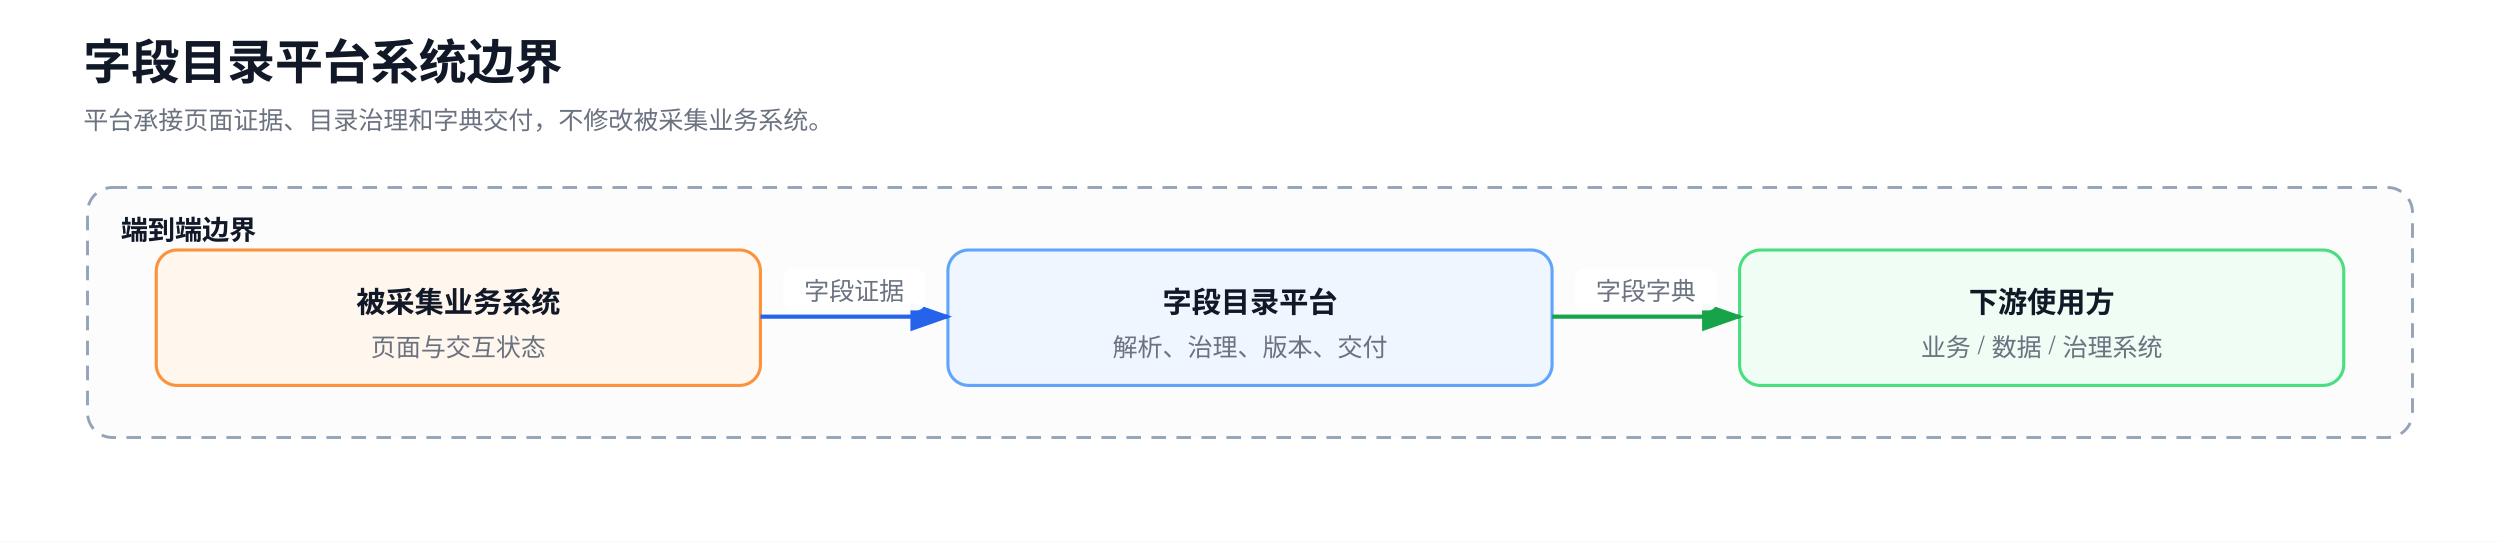
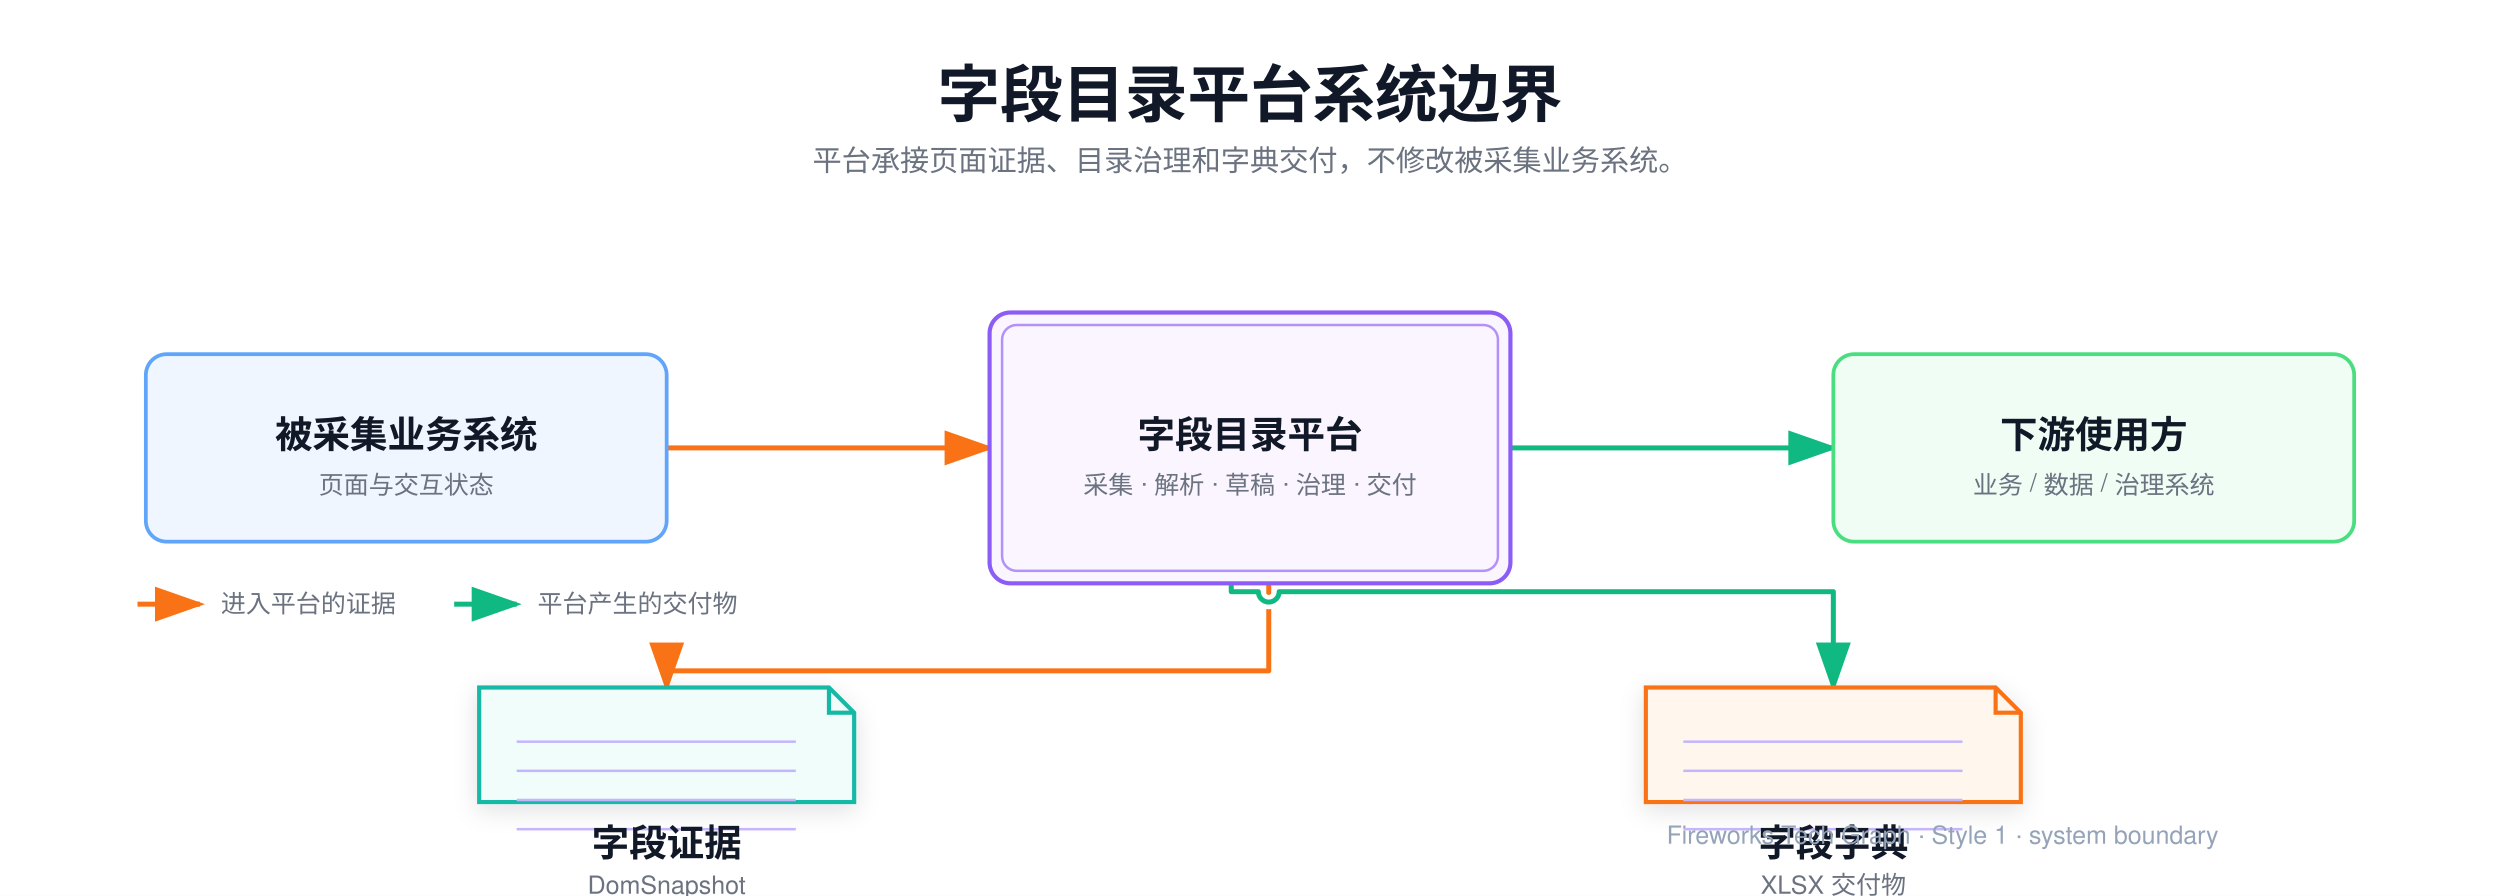
- <svg xmlns="http://www.w3.org/2000/svg" viewBox="0 0 1200 260" width="1200" height="260">
-   <style>text{font-family:'Helvetica Neue',Helvetica,Arial,'PingFang SC','Microsoft YaHei',sans-serif;fill:#111827} .muted{fill:#6b7280} .small{font-size:12px} .title{font-size:23px;font-weight:700} .node{font-size:14px;font-weight:600}</style>
+ <svg xmlns="http://www.w3.org/2000/svg" viewBox="0 0 1200 430" width="1200" height="430" data-generator="fireworks-tech-graph" data-schema-version="1" data-text-metrics="heuristic-v1" data-style-id="1" data-visual-theme="Flat Icon" data-diagram-type="architecture" data-motion-scene="" data-semantic-profile="generic" data-semantic-valid="true" data-quality-profile="standard" data-max-bends-per-edge="12" data-max-total-bends="100" data-max-route-stretch="5.0" data-max-bridged-crossings="8" data-min-node-gap="0.0" data-min-container-gutter="0.0" data-min-label-clearance="2.0" data-min-segment-length="0.0">
  <defs>
-     <marker id="arrow-blue" markerWidth="10" markerHeight="7" refX="9" refY="3.5" orient="auto">
-       <polygon points="0 0,10 3.5,0 7" fill="#2563eb" />
+     <marker id="arrowA" markerWidth="10" markerHeight="7" refX="9" refY="3.5" orient="auto">
+       <polygon points="0 0, 10 3.5, 0 7" fill="#7c3aed" />
    </marker>
-     <marker id="arrow-purple" markerWidth="10" markerHeight="7" refX="9" refY="3.5" orient="auto">
-       <polygon points="0 0,10 3.5,0 7" fill="#9333ea" />
+     <marker id="arrowB" markerWidth="10" markerHeight="7" refX="9" refY="3.5" orient="auto">
+       <polygon points="0 0, 10 3.5, 0 7" fill="#10b981" />
    </marker>
-     <marker id="arrow-green" markerWidth="10" markerHeight="7" refX="9" refY="3.5" orient="auto">
-       <polygon points="0 0,10 3.5,0 7" fill="#16a34a" />
+     <marker id="arrowC" markerWidth="10" markerHeight="7" refX="9" refY="3.5" orient="auto">
+       <polygon points="0 0, 10 3.5, 0 7" fill="#2563eb" />
    </marker>
-     <marker id="arrow-orange" markerWidth="10" markerHeight="7" refX="9" refY="3.5" orient="auto">
-       <polygon points="0 0,10 3.5,0 7" fill="#ea580c" />
+     <marker id="arrowE" markerWidth="10" markerHeight="7" refX="9" refY="3.5" orient="auto">
+       <polygon points="0 0, 10 3.5, 0 7" fill="#f97316" />
    </marker>
-     <marker id="arrow-red" markerWidth="10" markerHeight="7" refX="9" refY="3.5" orient="auto">
-       <polygon points="0 0,10 3.5,0 7" fill="#dc2626" />
+     <marker id="arrowF" markerWidth="10" markerHeight="7" refX="9" refY="3.5" orient="auto">
+       <polygon points="0 0, 10 3.5, 0 7" fill="#7c3aed" />
    </marker>
-     <marker id="arrow-gray" markerWidth="10" markerHeight="7" refX="9" refY="3.5" orient="auto">
-       <polygon points="0 0,10 3.5,0 7" fill="#6b7280" />
+     <marker id="arrowG" markerWidth="10" markerHeight="7" refX="9" refY="3.5" orient="auto">
+       <polygon points="0 0, 10 3.5, 0 7" fill="#ef4444" />
    </marker>
+     <marker id="arrowH" markerWidth="10" markerHeight="7" refX="9" refY="3.5" orient="auto">
+       <polygon points="0 0, 10 3.5, 0 7" fill="#6b7280" />
+     </marker>
+     <filter id="shadowSoft" x="-20%" y="-20%" width="140%" height="160%">
+       <feDropShadow dx="0" dy="3" stdDeviation="6" flood-color="#0f172a" flood-opacity="0.12" />
+     </filter>
+     <filter id="shadowGlass" x="-20%" y="-20%" width="140%" height="160%">
+       <feDropShadow dx="0" dy="10" stdDeviation="16" flood-color="#020617" flood-opacity="0.28" />
+     </filter>
+     <style>
+     text { font-family: 'Helvetica Neue', Helvetica, Arial, 'PingFang SC', 'Microsoft YaHei', 'Microsoft JhengHei', 'SimHei', sans-serif; }
+     .title { font-size: 30px; font-weight: 700; fill: #111827; }
+     .subtitle { font-size: 14px; font-weight: 500; fill: #6b7280; }
+     .section { font-size: 13px; font-weight: 700; fill: #2563eb; letter-spacing: 1.4px; }
+     .section-sub { font-size: 12px; font-weight: 500; fill: #94a3b8; }
+     .node-title { font-weight: 700; fill: #111827; }
+     .node-sub { font-size: 12px; font-weight: 500; fill: #6b7280; }
+     .node-type { font-size: 12px; font-weight: 700; fill: #9ca3af; letter-spacing: 0.08em; }
+     .arrow-label { font-size: 12px; font-weight: 600; fill: #6b7280; }
+     .legend { font-size: 12px; font-weight: 500; fill: #6b7280; }
+     .footnote { font-size: 12px; font-weight: 500; fill: #94a3b8; }
+     .metric-label { font-size: 8.5px; font-weight: 700; fill: #94a3b8; text-transform: uppercase; }
+     .metric-value { font-size: 9.5px; font-weight: 700; fill: #111827; }
+     </style>
  </defs>
-   <rect width="1200" height="260" fill="#ffffff" />
-   <text x="40" y="38" class="title">字段目录平台系统边界</text>
-   <text x="40" y="62" class="small muted">平台承接页面证据、目录治理和字典交付，不修改被采集业务系统。</text>
-   <rect x="42" y="90" width="1116" height="120" rx="12" fill="#f8fafc" fill-opacity="0.45" stroke="#94a3b8" stroke-width="1.4" stroke-dasharray="7,5" />
-   <text x="58" y="115" font-size="13" font-weight="700" fill="#94a3b8">端到端边界</text>
-   <rect x="75" y="120" width="290" height="65" rx="10" fill="#fff7ed" stroke="#fb923c" stroke-width="1.5" />
-   <text x="220.0" y="150" text-anchor="middle" class="node">被采集业务系统</text>
-   <text x="220.0" y="171" text-anchor="middle" class="small muted">页面与交互状态</text>
-   <rect x="455" y="120" width="290" height="65" rx="10" fill="#eff6ff" stroke="#60a5fa" stroke-width="1.5" />
-   <text x="600.0" y="150" text-anchor="middle" class="node">字段目录平台</text>
-   <text x="600.0" y="171" text-anchor="middle" class="small muted">解析、治理、版本、交付</text>
-   <rect x="835" y="120" width="290" height="65" rx="10" fill="#f0fdf4" stroke="#4ade80" stroke-width="1.5" />
-   <text x="980.0" y="150" text-anchor="middle" class="node">下游使用方</text>
-   <text x="980.0" y="171" text-anchor="middle" class="small muted">业务 / 数据 / 治理系统</text>
-   <line x1="365" y1="152" x2="455" y2="152" stroke="#2563eb" stroke-width="2" marker-end="url(#arrow-blue)" data-graph-role="edge" />
-   <rect x="376.0" y="129" width="68" height="20" rx="4" fill="#fff" opacity="0.96" />
-   <text x="410" y="144" text-anchor="middle" class="small muted">字段证据</text>
-   <line x1="745" y1="152" x2="835" y2="152" stroke="#16a34a" stroke-width="2" marker-end="url(#arrow-green)" data-graph-role="edge" />
-   <rect x="756.0" y="129" width="68" height="20" rx="4" fill="#fff" opacity="0.96" />
-   <text x="790" y="144" text-anchor="middle" class="small muted">字段字典</text>
+   <rect data-graph-role="background" width="1200.0" height="430.0" fill="#ffffff" />
+   <text x="600.0" y="56" text-anchor="middle" class="title">字段目录平台系统边界</text>
+   <text x="600.0" y="82" text-anchor="middle" class="subtitle">平台承接页面证据、目录治理和字典交付，不修改被采集业务系统。</text>
+   <path id="upstream-platform" data-graph-role="edge" data-edge-id="upstream-platform" data-source="upstream" data-target="platform" data-edge-kind="flow" data-topic-id="" data-flow="data" data-motion-role="" data-motion-stage="" data-motion-order="" data-protocol="" data-via="" data-critical-path-id="" data-critical-hop="" data-critical-hops="" data-critical="false" data-bends="0" data-route-stretch="1.0" data-bridges="" d="M 320,215 L 475,215" fill="none" stroke="#f97316" stroke-width="2.4" stroke-linecap="round" stroke-linejoin="round" marker-end="url(#arrowE)" />
+   <path id="platform-downstream" data-graph-role="edge" data-edge-id="platform-downstream" data-source="platform" data-target="downstream" data-edge-kind="flow" data-topic-id="" data-flow="write" data-motion-role="" data-motion-stage="" data-motion-order="" data-protocol="" data-via="" data-critical-path-id="" data-critical-hop="" data-critical-hops="" data-critical="false" data-bends="0" data-route-stretch="1.0" data-bridges="" d="M 725,215 L 880,215" fill="none" stroke="#10b981" stroke-width="2.4" stroke-linecap="round" stroke-linejoin="round" marker-end="url(#arrowB)" />
+   <path id="platform-evidence" data-graph-role="edge" data-edge-id="platform-evidence" data-source="platform" data-target="evidence" data-edge-kind="flow" data-topic-id="" data-flow="data" data-motion-role="" data-motion-stage="" data-motion-order="" data-protocol="" data-via="" data-critical-path-id="" data-critical-hop="" data-critical-hops="" data-critical="false" data-bends="2" data-route-stretch="1.0" data-bridges="" d="M 609,280 L 609,322 L 320,322 L 320,330" fill="none" stroke="#f97316" stroke-width="2.4" stroke-linecap="round" stroke-linejoin="round" marker-end="url(#arrowE)" />
+   <path id="platform-dictionary-bridge-mask" data-graph-role="bridge-mask" data-owner="platform-dictionary" d="M 591,280 L 591,284 L 604,284 A 5 5 0 0 0 614,284 L 880,284 L 880,330" fill="none" stroke="#ffffff" stroke-width="6.9" stroke-linecap="round" stroke-linejoin="round" />
+   <path id="platform-dictionary" data-graph-role="edge" data-edge-id="platform-dictionary" data-source="platform" data-target="dictionary" data-edge-kind="flow" data-topic-id="" data-flow="write" data-motion-role="" data-motion-stage="" data-motion-order="" data-protocol="" data-via="" data-critical-path-id="" data-critical-hop="" data-critical-hops="" data-critical="false" data-bends="2" data-route-stretch="1.0" data-bridges="609,284" d="M 591,280 L 591,284 L 604,284 A 5 5 0 0 0 614,284 L 880,284 L 880,330" fill="none" stroke="#10b981" stroke-width="2.4" stroke-linecap="round" stroke-linejoin="round" marker-end="url(#arrowB)" />
+   <g id="node-upstream" data-graph-role="node" data-node-id="upstream" data-semantic-role="rect" data-motion-role="" data-motion-stage="" data-motion-order="" data-parent="" data-deployment-id="" data-topic-id="" data-span-id="" data-station-order="" data-status="" data-start-ms="" data-duration-ms="" data-parent-span="" data-graph-bounds="70,170,320,260">
+     <rect x="70.0" y="170.0" width="250.0" height="90.0" rx="10.0" fill="#eff6ff" stroke="#60a5fa" stroke-width="1.8" />
+     <text x="195.0" y="215.0" text-anchor="middle" class="node-title" font-size="18.0">被采集业务系统</text>
+     <text x="195.0" y="237.0" text-anchor="middle" class="node-sub">页面与交互状态</text>
+   </g>
+   <g id="node-platform" data-graph-role="node" data-node-id="platform" data-semantic-role="double_rect" data-motion-role="" data-motion-stage="" data-motion-order="" data-parent="" data-deployment-id="" data-topic-id="" data-span-id="" data-station-order="" data-status="" data-start-ms="" data-duration-ms="" data-parent-span="" data-graph-bounds="475,150,725,280">
+     <rect x="475.0" y="150.0" width="250.0" height="130.0" rx="10.0" fill="#faf5ff" stroke="#8b5cf6" stroke-width="2.0" />
+     <rect x="481.0" y="156.0" width="238.0" height="118.0" rx="7.0" fill="none" stroke="#8b5cf6" stroke-width="1.2" opacity="0.65" />
+     <text x="600.0" y="215.0" text-anchor="middle" class="node-title" font-size="18.0">字段目录平台</text>
+     <text x="600.0" y="237.0" text-anchor="middle" class="node-sub">采集 · 解析 · 草稿 · 治理 · 交付</text>
+   </g>
+   <g id="node-downstream" data-graph-role="node" data-node-id="downstream" data-semantic-role="rect" data-motion-role="" data-motion-stage="" data-motion-order="" data-parent="" data-deployment-id="" data-topic-id="" data-span-id="" data-station-order="" data-status="" data-start-ms="" data-duration-ms="" data-parent-span="" data-graph-bounds="880,170,1130,260">
+     <rect x="880.0" y="170.0" width="250.0" height="90.0" rx="10.0" fill="#f0fdf4" stroke="#4ade80" stroke-width="1.8" />
+     <text x="1005.0" y="215.0" text-anchor="middle" class="node-title" font-size="18.0">下游使用方</text>
+     <text x="1005.0" y="237.0" text-anchor="middle" class="node-sub">业务 / 数据 / 治理系统</text>
+   </g>
+   <g id="node-evidence" data-graph-role="node" data-node-id="evidence" data-semantic-role="document" data-motion-role="" data-motion-stage="" data-motion-order="" data-parent="" data-deployment-id="" data-topic-id="" data-span-id="" data-station-order="" data-status="" data-start-ms="" data-duration-ms="" data-parent-span="" data-graph-bounds="230,330,410,385">
+     <path d="M 230.0 330.0 L 397.9 330.0 L 410.0 342.1 L 410.0 385.0 L 230.0 385.0 Z" fill="#f0fdfa" stroke="#14b8a6" stroke-width="2.0" filter="url(#shadowSoft)" />
+     <path d="M 397.9 330.0 L 397.9 342.1 L 410.0 342.1" fill="none" stroke="#14b8a6" stroke-width="2.0" />
+     <line x1="248.0" y1="356.0" x2="382.0" y2="356.0" stroke="#c4b5fd" stroke-width="1.2" />
+     <line x1="248.0" y1="370.0" x2="382.0" y2="370.0" stroke="#c4b5fd" stroke-width="1.2" />
+     <line x1="248.0" y1="384.0" x2="382.0" y2="384.0" stroke="#c4b5fd" stroke-width="1.2" />
+     <line x1="248.0" y1="398.0" x2="382.0" y2="398.0" stroke="#c4b5fd" stroke-width="1.2" />
+     <text x="320.0" y="411.0" text-anchor="middle" class="node-title" font-size="18.0">字段证据</text>
+     <text x="320.0" y="429.0" text-anchor="middle" class="node-sub">DomSnapshot</text>
+   </g>
+   <g id="node-dictionary" data-graph-role="node" data-node-id="dictionary" data-semantic-role="document" data-motion-role="" data-motion-stage="" data-motion-order="" data-parent="" data-deployment-id="" data-topic-id="" data-span-id="" data-station-order="" data-status="" data-start-ms="" data-duration-ms="" data-parent-span="" data-graph-bounds="790,330,970,385">
+     <path d="M 790.0 330.0 L 957.9 330.0 L 970.0 342.1 L 970.0 385.0 L 790.0 385.0 Z" fill="#fff7ed" stroke="#f97316" stroke-width="2.0" filter="url(#shadowSoft)" />
+     <path d="M 957.9 330.0 L 957.9 342.1 L 970.0 342.1" fill="none" stroke="#f97316" stroke-width="2.0" />
+     <line x1="808.0" y1="356.0" x2="942.0" y2="356.0" stroke="#c4b5fd" stroke-width="1.2" />
+     <line x1="808.0" y1="370.0" x2="942.0" y2="370.0" stroke="#c4b5fd" stroke-width="1.2" />
+     <line x1="808.0" y1="384.0" x2="942.0" y2="384.0" stroke="#c4b5fd" stroke-width="1.2" />
+     <line x1="808.0" y1="398.0" x2="942.0" y2="398.0" stroke="#c4b5fd" stroke-width="1.2" />
+     <text x="880.0" y="411.0" text-anchor="middle" class="node-title" font-size="18.0">字段字典</text>
+     <text x="880.0" y="429.0" text-anchor="middle" class="node-sub">XLSX 交付物</text>
+   </g>
+   <g id="legend" data-graph-role="legend">
+     <rect id="legend-zone" data-graph-role="reserved" data-reserved-kind="legend" x="56" y="276" width="318" height="46" rx="10" fill="none" stroke="none" />
+     <line data-graph-role="decoration" x1="66.0" y1="290.0" x2="96.0" y2="290.0" stroke="#f97316" stroke-width="2.4" marker-end="url(#arrowE)" />
+     <text data-graph-role="decoration" x="106.0" y="294.0" class="legend">进入平台的证据</text>
+     <line data-graph-role="decoration" x1="218.0" y1="290.0" x2="248.0" y2="290.0" stroke="#10b981" stroke-width="2.4" marker-end="url(#arrowB)" />
+     <text data-graph-role="decoration" x="258.0" y="294.0" class="legend">平台产生的交付物</text>
+   </g>
+   <g id="footer" data-graph-role="reserved" data-graph-bounds="800,393,1136,409">
+     <text x="800.0" y="405.0" class="footnote">Fireworks Tech Graph · Style 1 · system boundary</text>
+   </g>
</svg>
